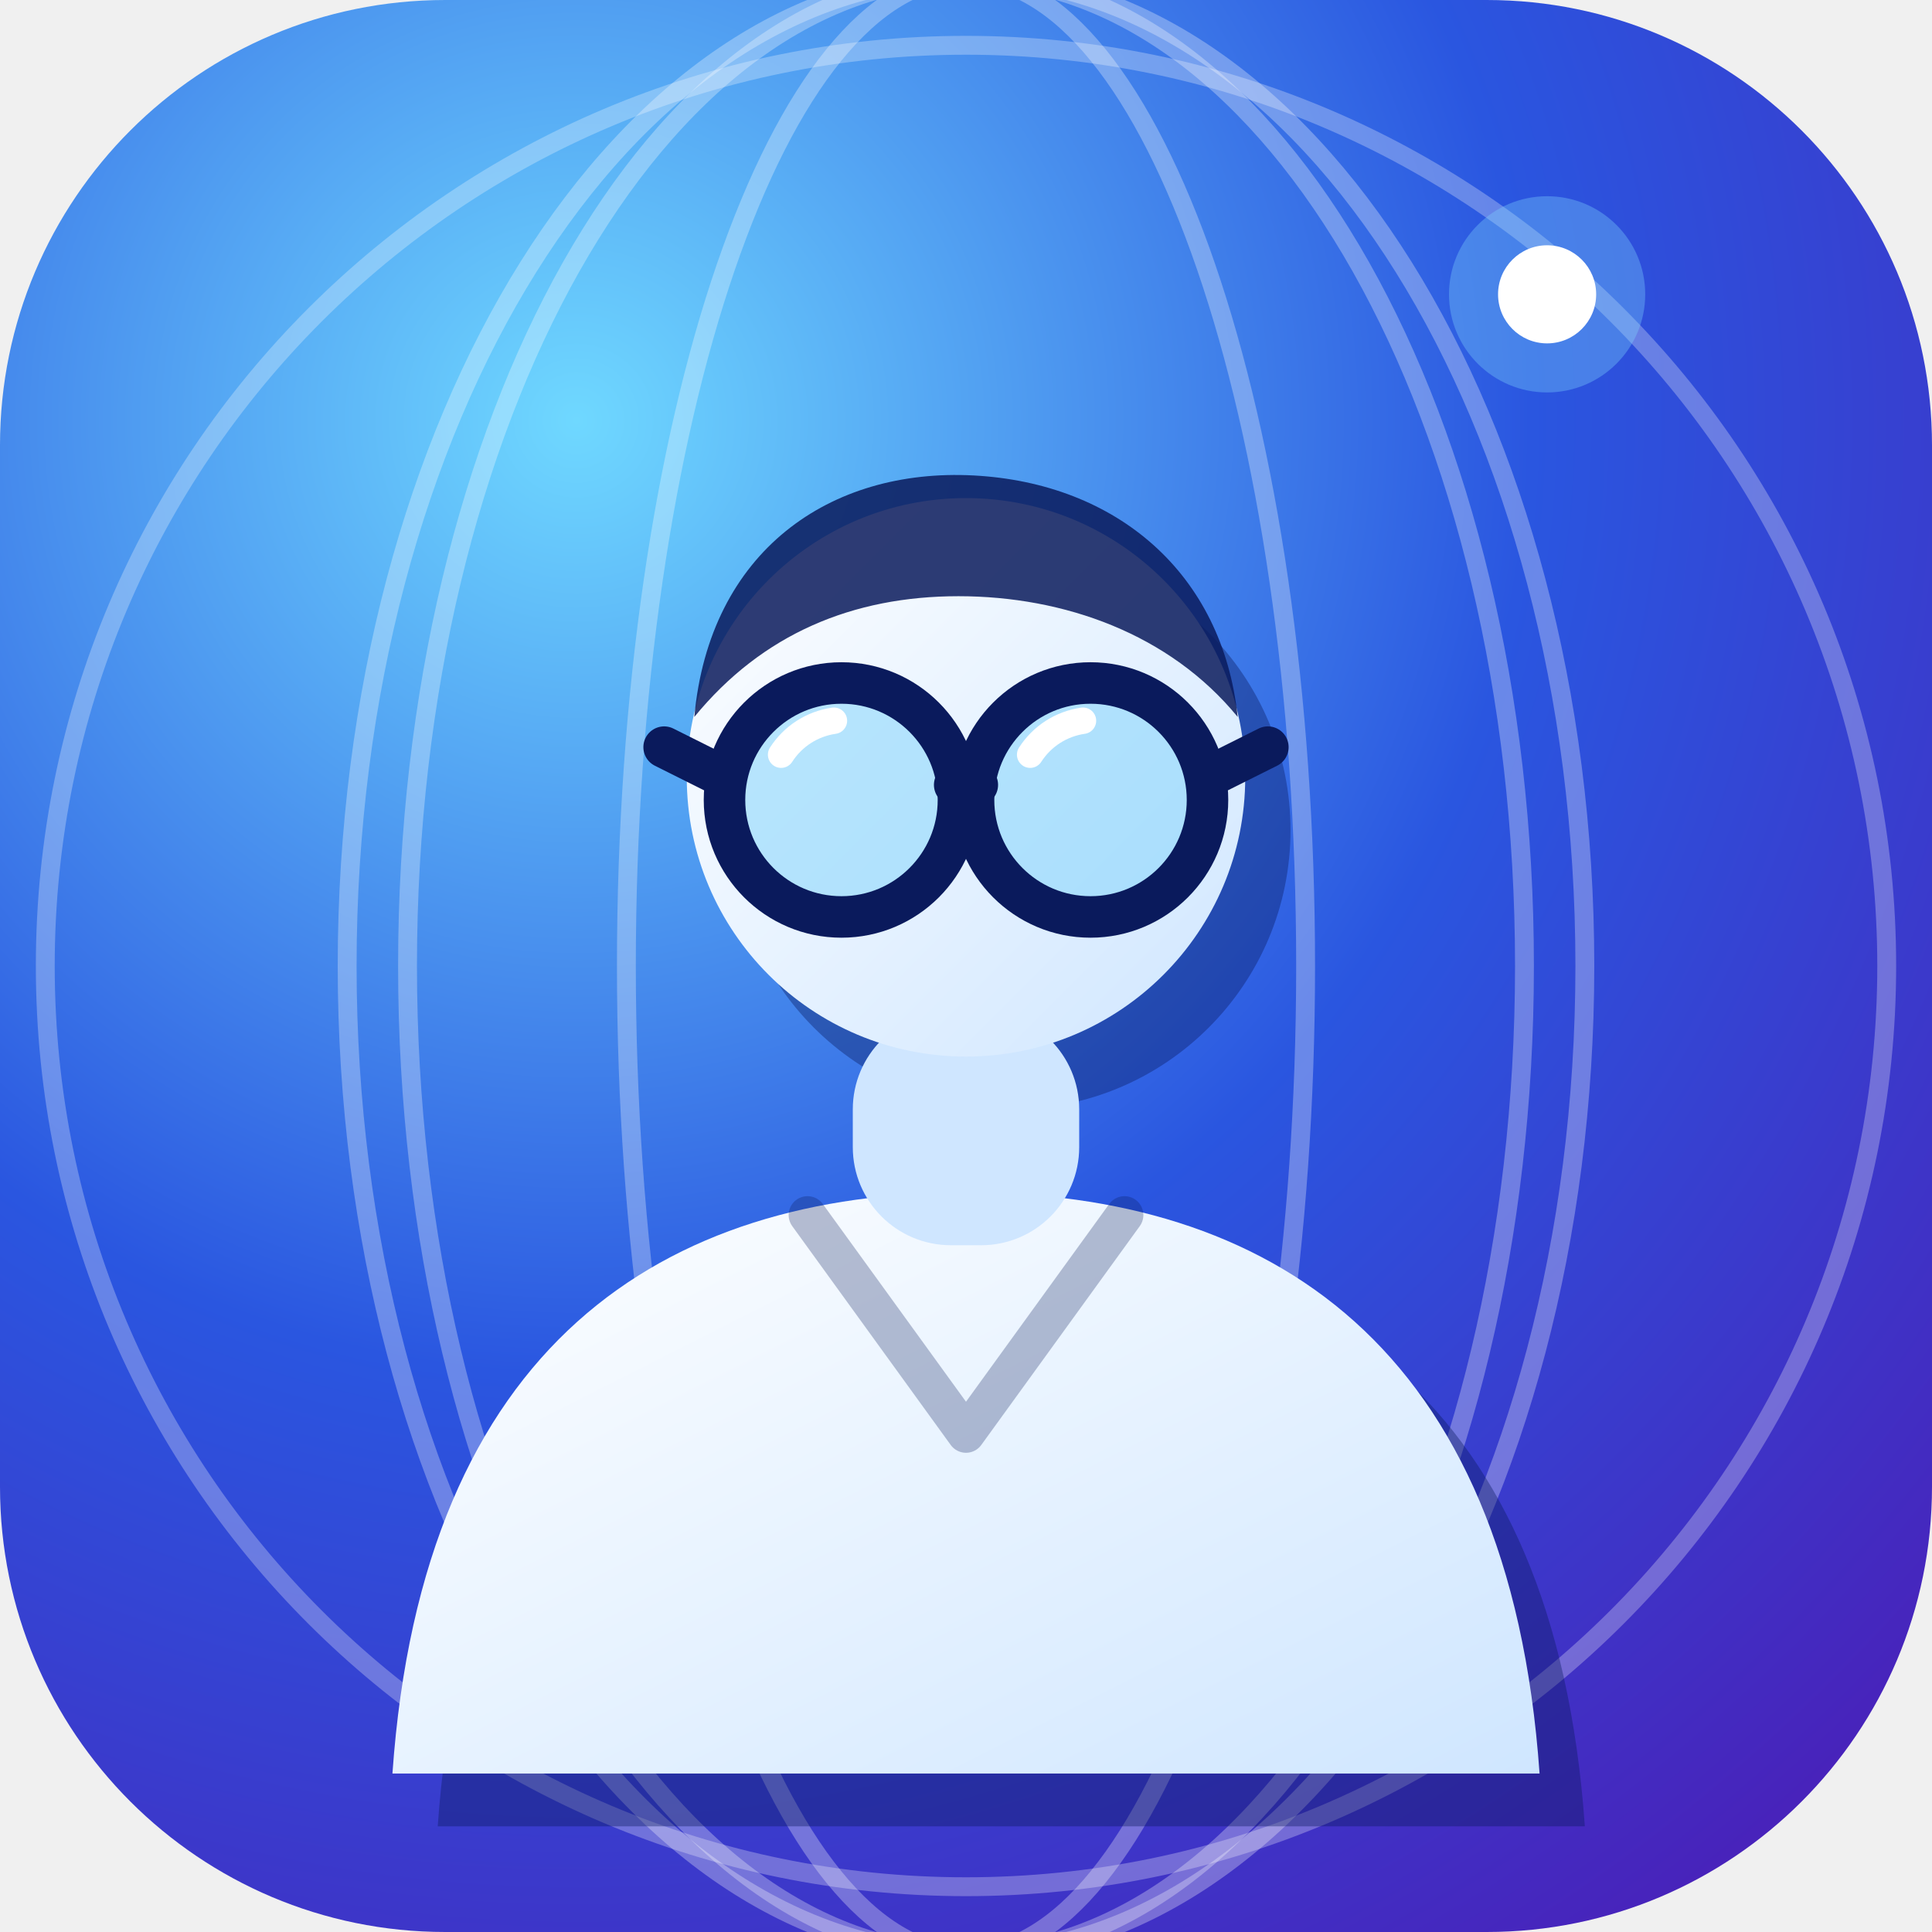
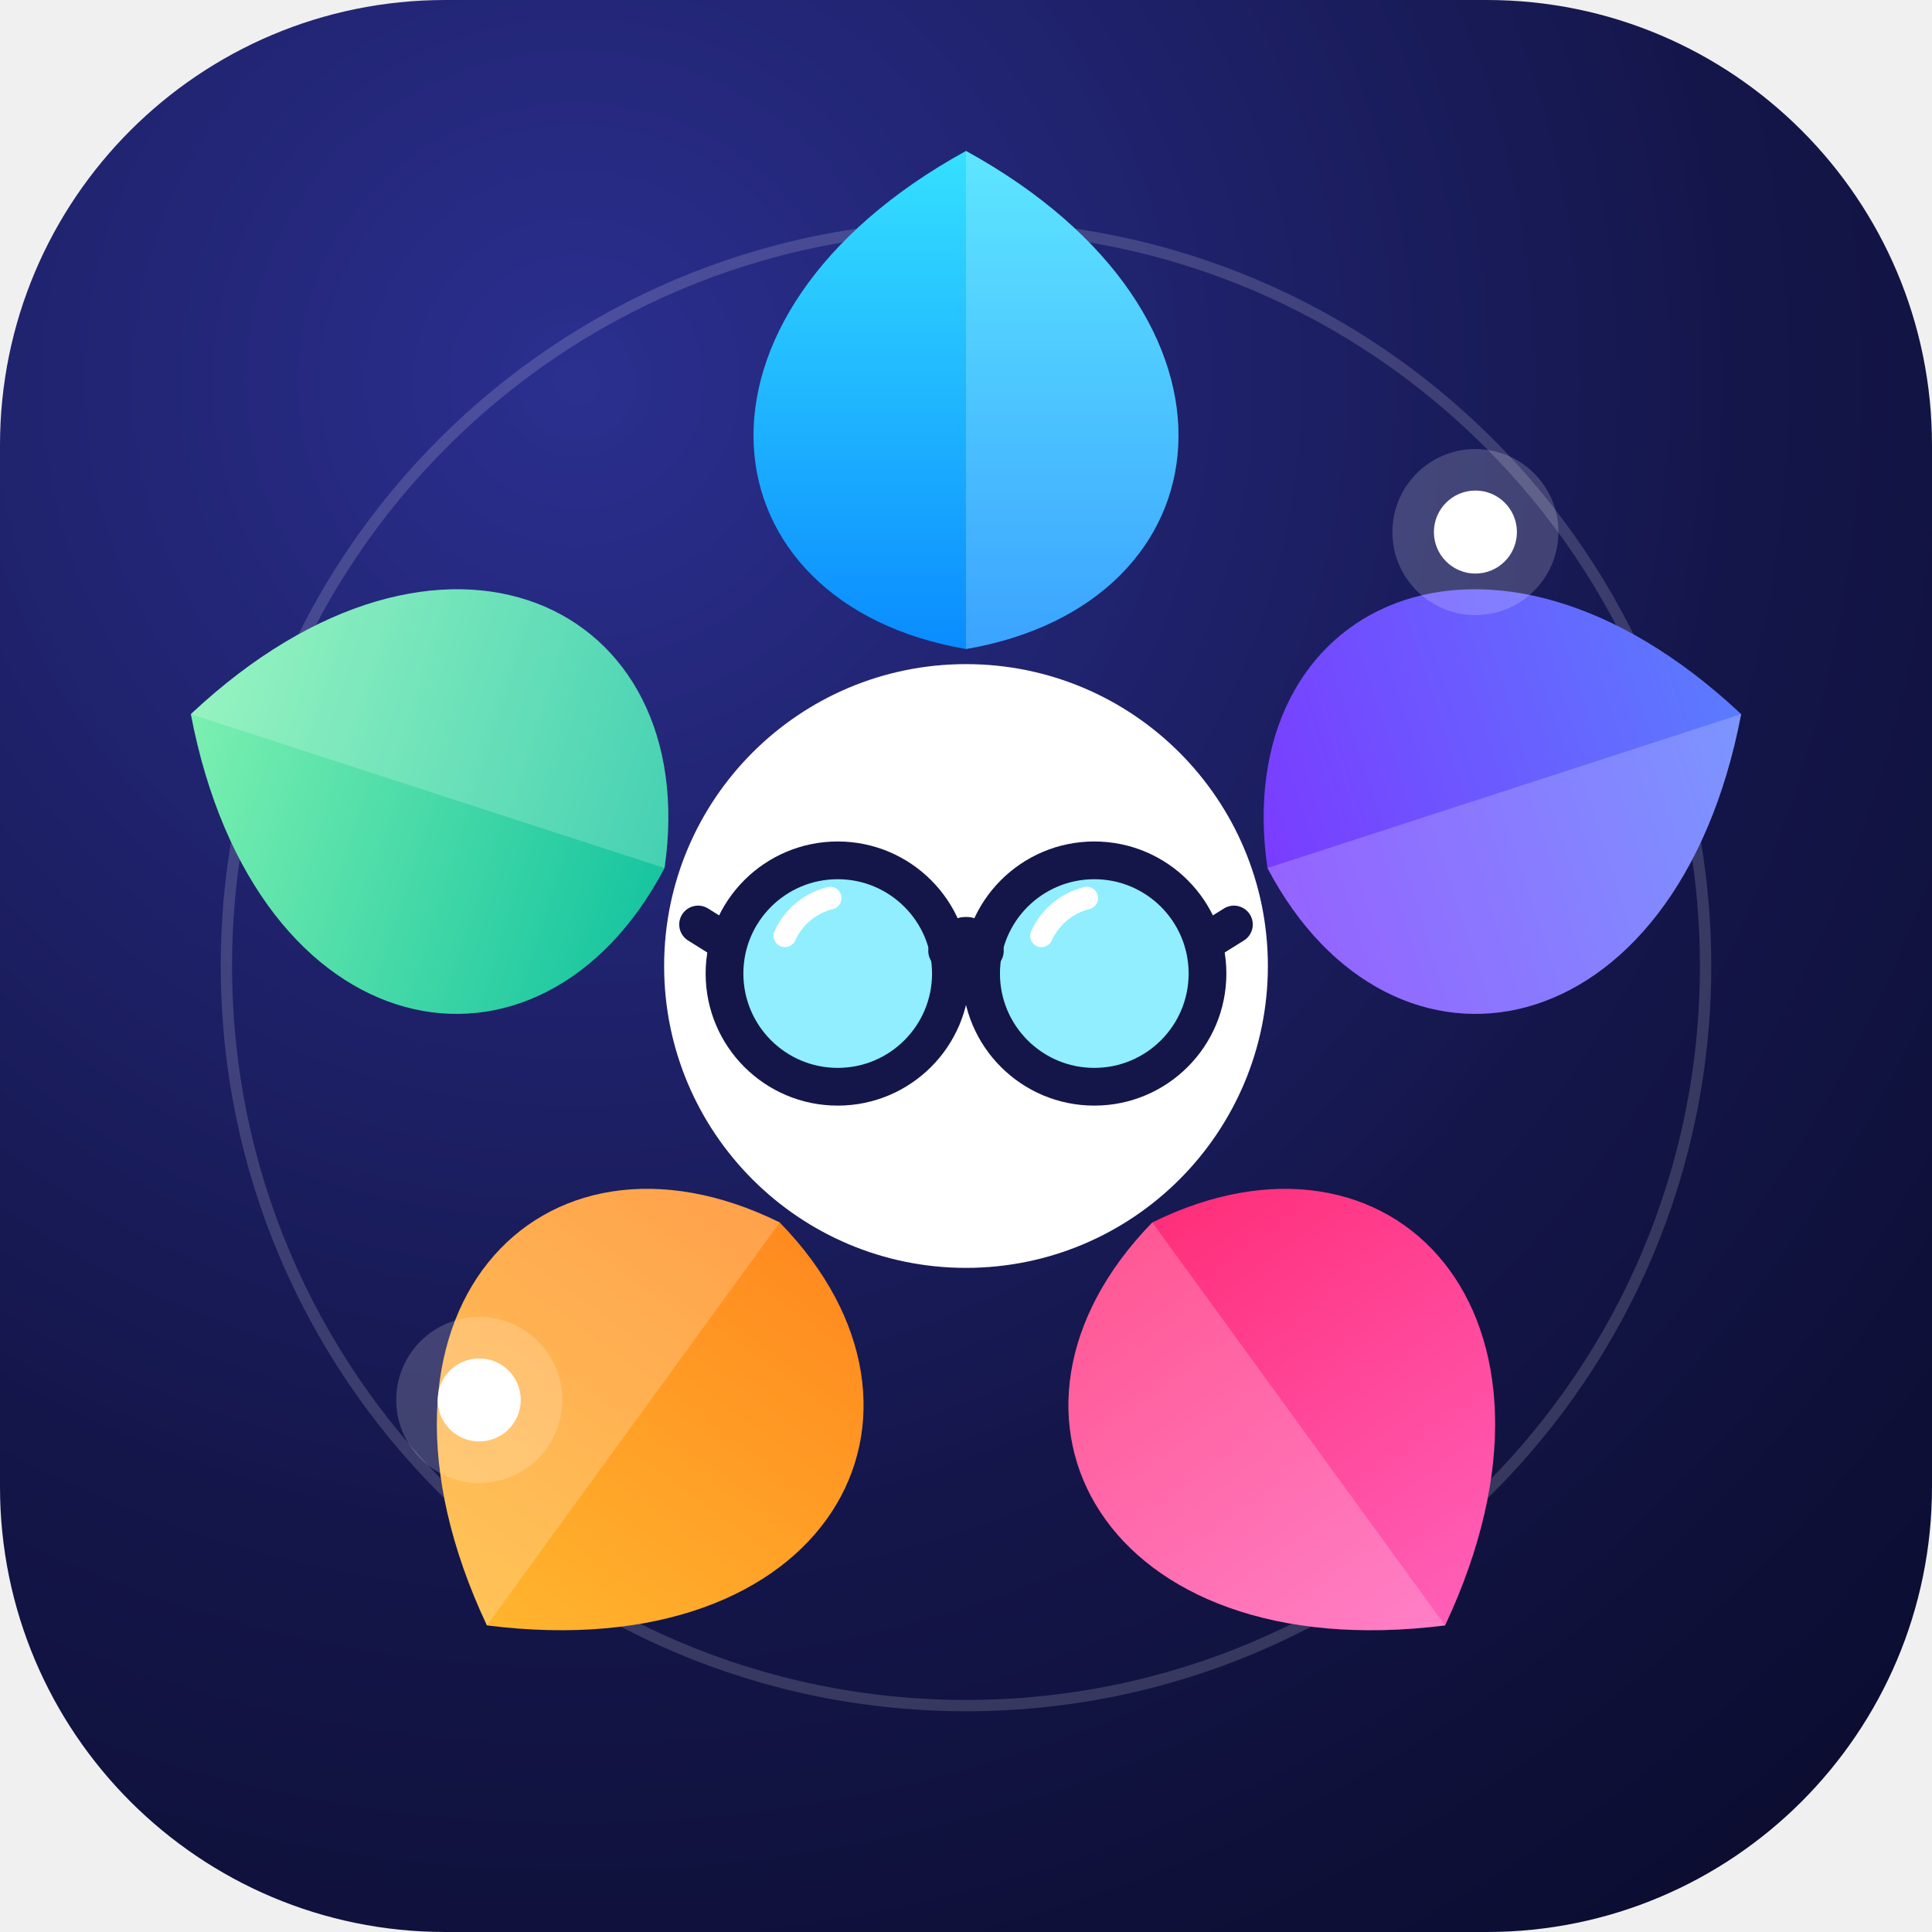
<svg xmlns="http://www.w3.org/2000/svg" viewBox="0 0 512 512" width="512" height="512">
  <defs>
-     <radialGradient id="aig" cx=".3" cy=".22" r=".98">
-       <stop offset="0" stop-color="#6fd8ff" />
-       <stop offset=".5" stop-color="#2a56e0" />
-       <stop offset="1" stop-color="#4a1fb8" />
+     <radialGradient id="aig" cx=".3" cy=".2" r="1">
+       <stop offset="0" stop-color="#2b2f8f" />
+       <stop offset=".6" stop-color="#14164a" />
+       <stop offset="1" stop-color="#0b0c2e" />
    </radialGradient>
-     <linearGradient id="aib" x1="0" y1="0" x2="1" y2="1">
-       <stop offset="0" stop-color="#ffffff" />
-       <stop offset="1" stop-color="#cfe6ff" />
+     <linearGradient id="aip0" x1="0" y1="0" x2="0" y2="1">
+       <stop offset="0" stop-color="#35e0ff" />
+       <stop offset="1" stop-color="#0a8cff" />
+     </linearGradient>
+     <linearGradient id="aip1" x1="0" y1="0" x2="0" y2="1">
+       <stop offset="0" stop-color="#5b7bff" />
+       <stop offset="1" stop-color="#7a3cff" />
+     </linearGradient>
+     <linearGradient id="aip2" x1="0" y1="0" x2="0" y2="1">
+       <stop offset="0" stop-color="#ff5fb8" />
+       <stop offset="1" stop-color="#ff2f7a" />
+     </linearGradient>
+     <linearGradient id="aip3" x1="0" y1="0" x2="0" y2="1">
+       <stop offset="0" stop-color="#ffb52e" />
+       <stop offset="1" stop-color="#ff8a1f" />
+     </linearGradient>
+     <linearGradient id="aip4" x1="0" y1="0" x2="0" y2="1">
+       <stop offset="0" stop-color="#7bf0b0" />
+       <stop offset="1" stop-color="#17c5a0" />
    </linearGradient>
    <clipPath id="aic">
      <rect width="512" height="512" rx="118" />
    </clipPath>
  </defs>
  <g clip-path="url(#aic)">
    <rect width="512" height="512" fill="url(#aig)" />
    <g>
-       <g fill="none" stroke="#fff" stroke-opacity=".3" stroke-width="5">
-         <ellipse cx="256" cy="256" rx="164" ry="262" />
-         <ellipse cx="256" cy="256" rx="90" ry="262" />
-         <ellipse cx="256" cy="256" rx="148" ry="262" />
+       <circle cx="256" cy="256" r="196" fill="none" stroke="#fff" stroke-opacity=".16" stroke-width="3" />
+       <g transform="rotate(0 256 256)">
+         <path d="M256 172C326 160 336 84 256 40C176 84 186 160 256 172Z" fill="url(#aip0)" />
+         <path d="M256 172C326 160 336 84 256 40Z" fill="#fff" fill-opacity=".2" />
      </g>
-       <circle cx="256" cy="256" r="244" fill="none" stroke="#fff" stroke-opacity=".28" stroke-width="5" />
-       <g transform="translate(0 0)">
-         <g transform="translate(12 14)" fill="#0a1a5c" fill-opacity=".38">
-           <circle cx="256" cy="206" r="74" />
-           <path d="M104 470C112 356 176 316 256 316s144 40 152 154z" />
-         </g>
-         <path d="M104 470C112 356 176 316 256 316s144 40 152 154z" fill="url(#aib)" />
-         <path d="M214 322l42 58 42-58" fill="none" stroke="#0a1a5c" stroke-opacity=".28" stroke-width="10" stroke-linejoin="round" stroke-linecap="round" />
-         <rect x="226" y="268" width="60" height="62" rx="26" fill="#cfe6ff" />
-         <circle cx="256" cy="206" r="74" fill="url(#aib)" />
-         <path d="M184 190c4-44 36-66 74-64 38 2 66 26 70 64-18-22-46-32-74-32-28 0-52 10-70 32z" fill="#0a1a5c" fill-opacity=".85" />
-         <g stroke="#0a1a5c" stroke-width="11" stroke-linecap="round" fill="none">
-           <circle cx="223" cy="212" r="31" fill="#7dd3fc" fill-opacity=".5" />
-           <circle cx="289" cy="212" r="31" fill="#7dd3fc" fill-opacity=".5" />
-           <path d="M253 208q3-8 6 0M192 206l-16-8M320 206l16-8" />
-         </g>
-         <path d="M207 200a20 20 0 0 1 14-9M273 200a20 20 0 0 1 14-9" stroke="#fff" stroke-width="7" stroke-linecap="round" fill="none" />
+       <g transform="rotate(72 256 256)">
+         <path d="M256 172C326 160 336 84 256 40C176 84 186 160 256 172Z" fill="url(#aip1)" />
+         <path d="M256 172C326 160 336 84 256 40Z" fill="#fff" fill-opacity=".2" />
      </g>
+       <g transform="rotate(144 256 256)">
+         <path d="M256 172C326 160 336 84 256 40C176 84 186 160 256 172Z" fill="url(#aip2)" />
+         <path d="M256 172C326 160 336 84 256 40Z" fill="#fff" fill-opacity=".2" />
+       </g>
+       <g transform="rotate(216 256 256)">
+         <path d="M256 172C326 160 336 84 256 40C176 84 186 160 256 172Z" fill="url(#aip3)" />
+         <path d="M256 172C326 160 336 84 256 40Z" fill="#fff" fill-opacity=".2" />
+       </g>
+       <g transform="rotate(288 256 256)">
+         <path d="M256 172C326 160 336 84 256 40C176 84 186 160 256 172Z" fill="url(#aip4)" />
+         <path d="M256 172C326 160 336 84 256 40Z" fill="#fff" fill-opacity=".2" />
+       </g>
+       <circle cx="256" cy="256" r="80" fill="#fff" />
+       <g stroke="#14164a" stroke-width="10" stroke-linecap="round" fill="none">
+         <circle cx="222" cy="258" r="30" fill="#35e0ff" fill-opacity=".55" />
+         <circle cx="290" cy="258" r="30" fill="#35e0ff" fill-opacity=".55" />
+         <path d="M251 252q5-8 10 0M193 250l-8-5M319 250l8-5" />
+       </g>
+       <path d="M208 248a18 18 0 0 1 12-10M276 248a18 18 0 0 1 12-10" stroke="#fff" stroke-width="6" stroke-linecap="round" fill="none" />
      <g>
-         <circle cx="410" cy="78" r="26" fill="#7dd3fc" opacity=".35" />
-         <circle cx="410" cy="78" r="13" fill="#fff" />
+         <circle cx="256" cy="60" r="0" />
+         <circle cx="391" cy="141" r="11" fill="#fff" />
+         <circle cx="127" cy="371" r="11" fill="#fff" />
+         <circle cx="391" cy="141" r="22" fill="#fff" opacity=".18" />
+         <circle cx="127" cy="371" r="22" fill="#fff" opacity=".18" />
      </g>
    </g>
  </g>
</svg>
